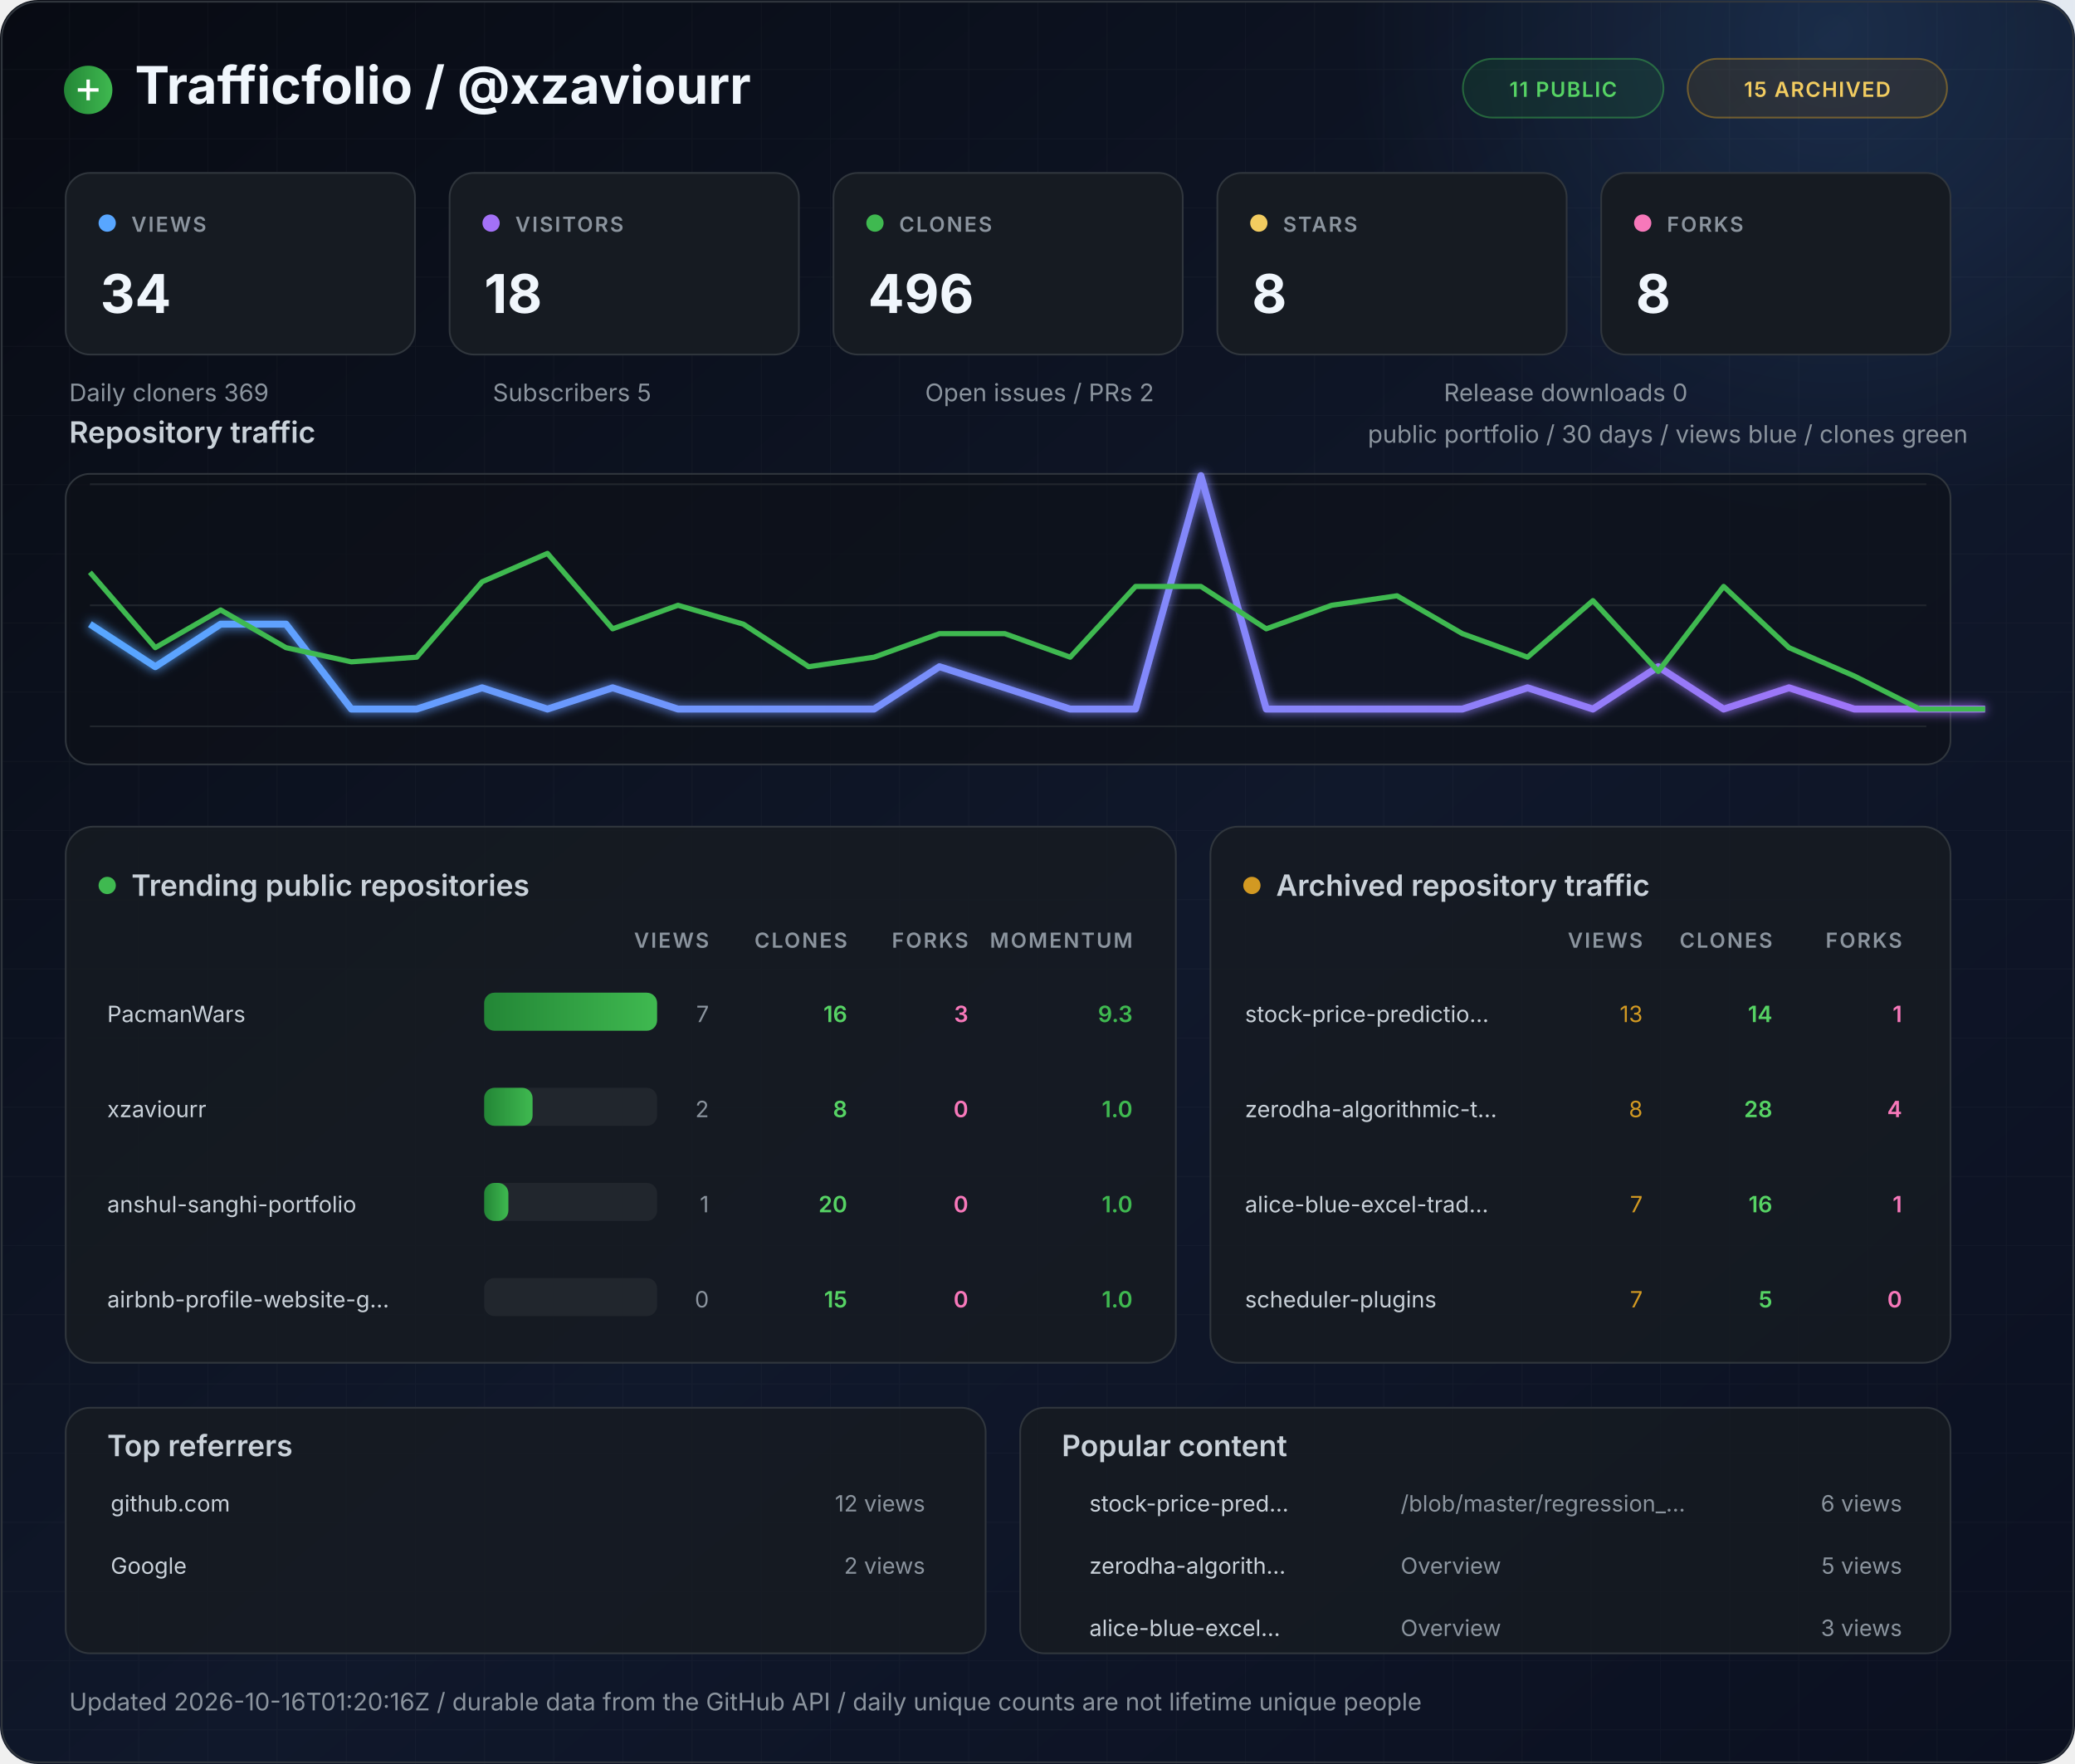
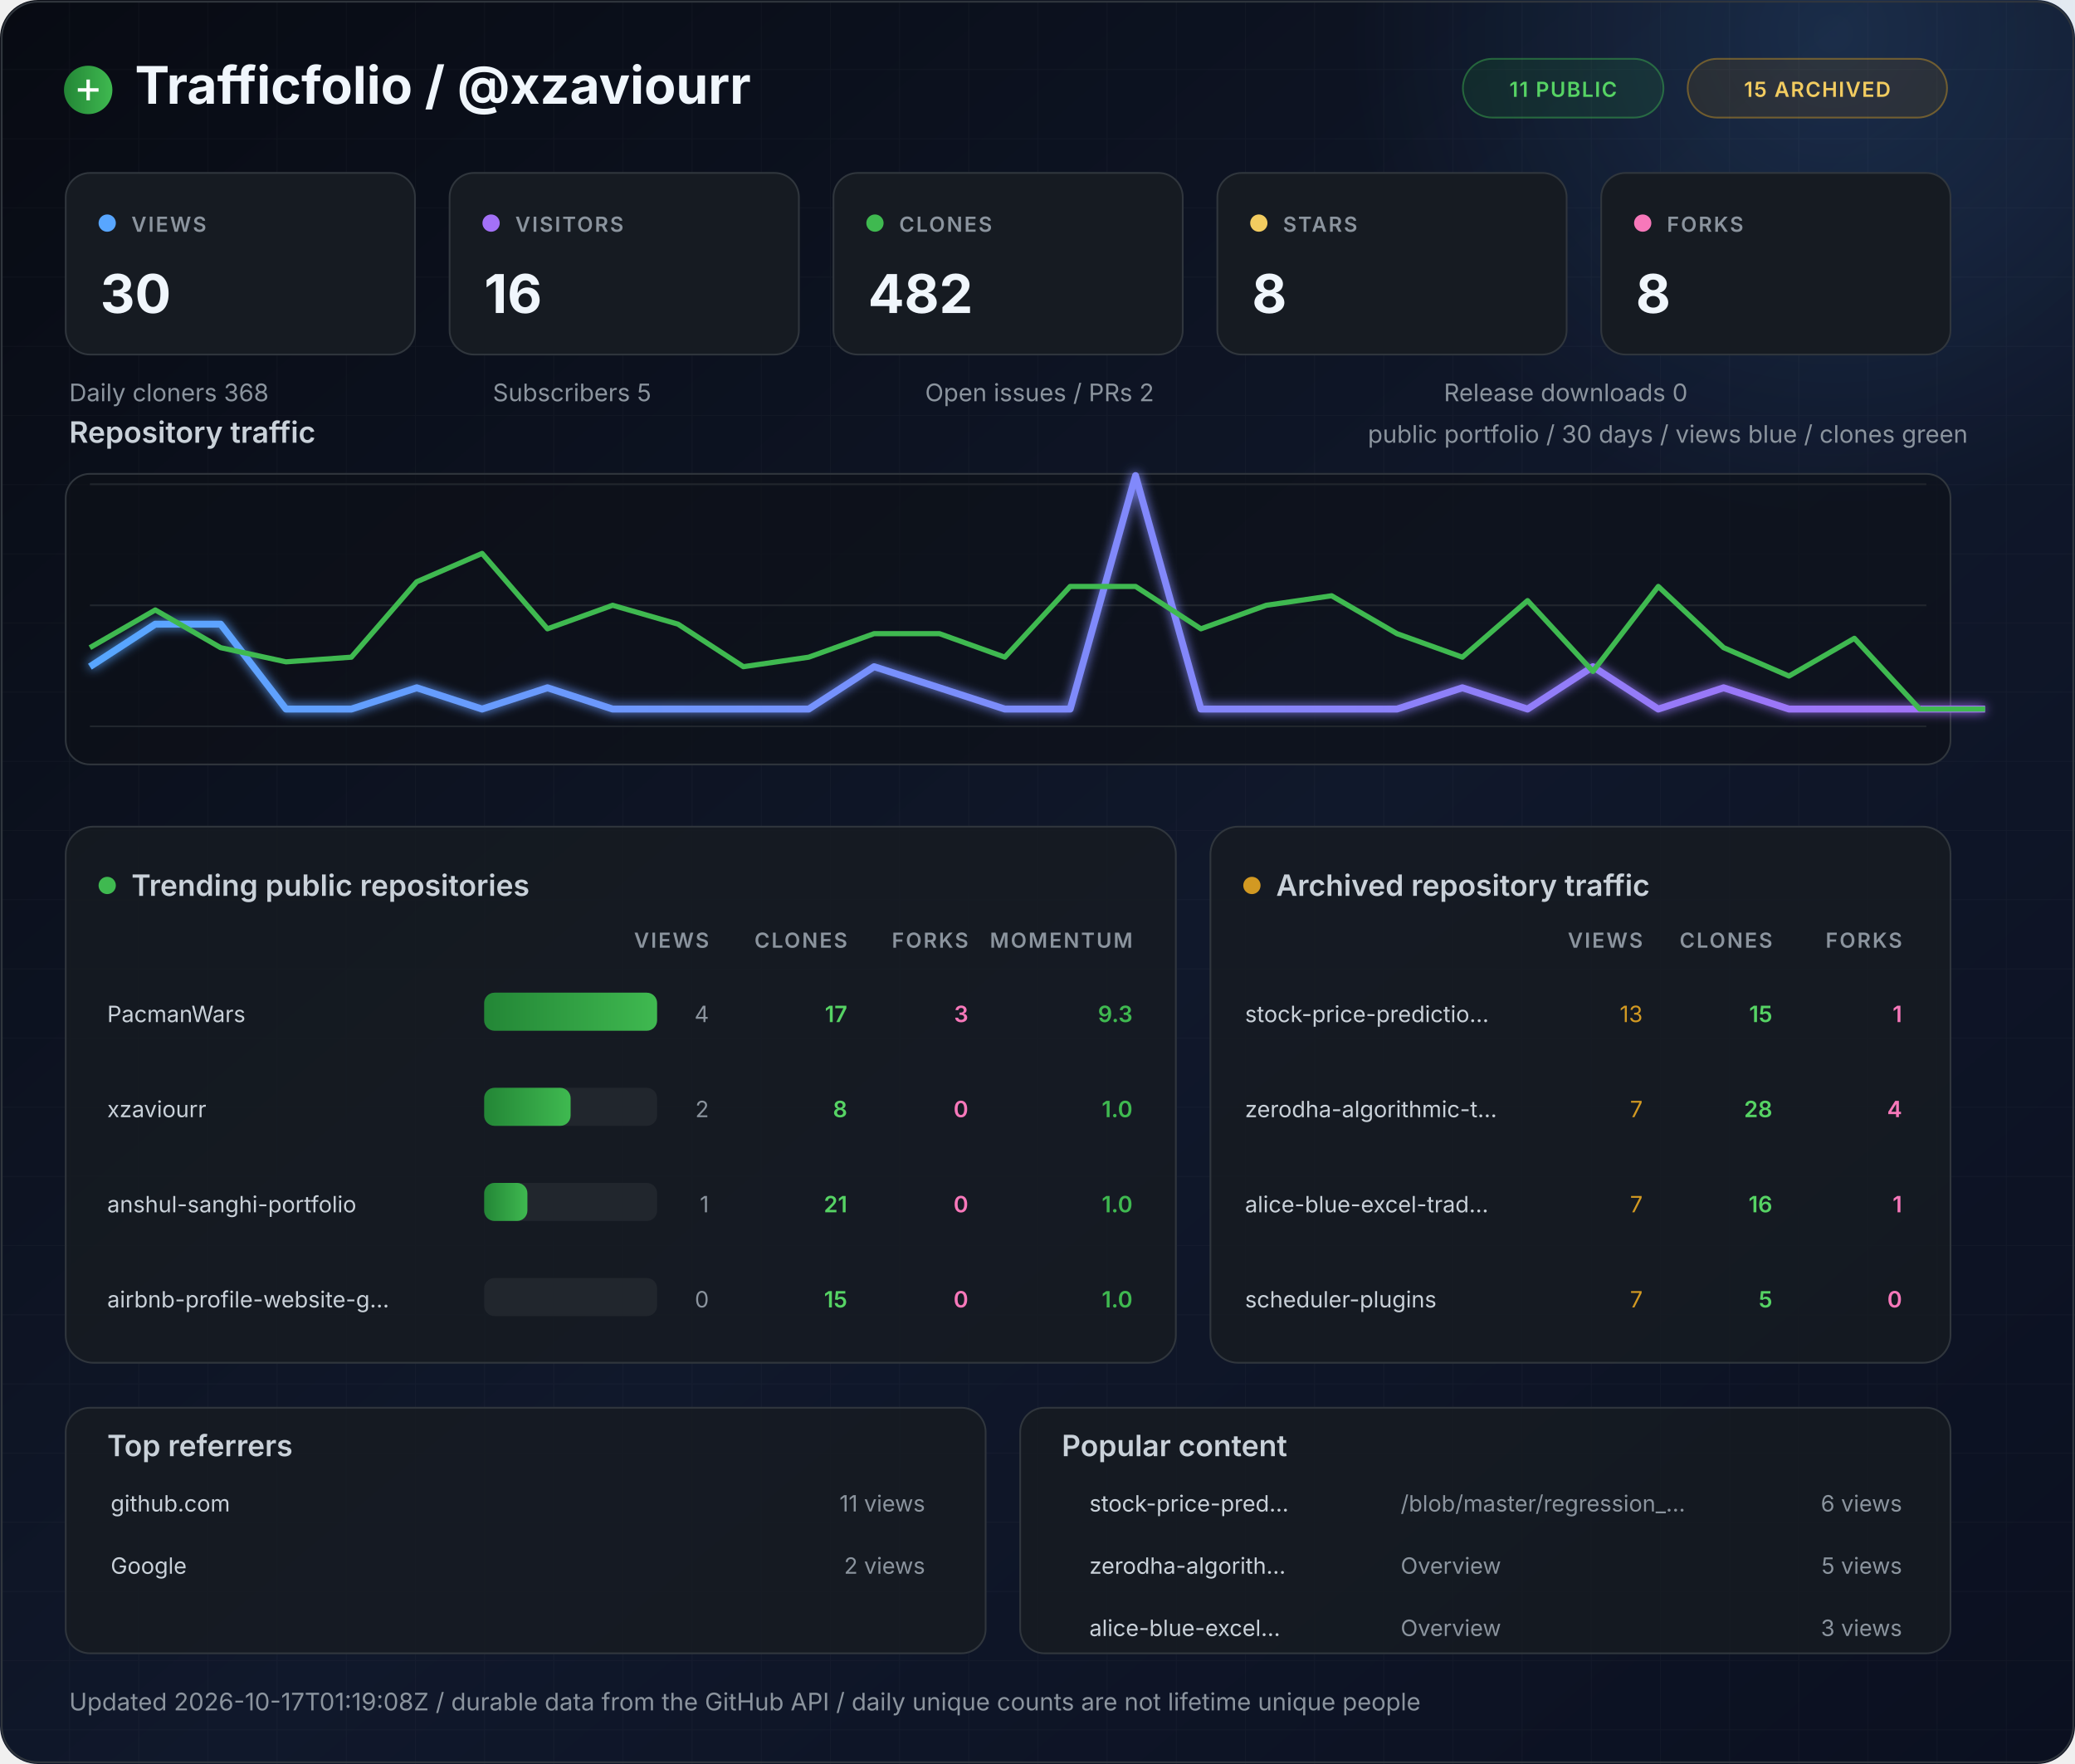
<svg xmlns="http://www.w3.org/2000/svg" width="1200" height="1020" viewBox="0 0 1200 1020" role="img" aria-label="Trafficfolio GitHub analytics dashboard for xzaviourr">
  <defs>
    <linearGradient id="bg" x1="0" y1="0" x2="1" y2="1">
      <stop stop-color="#080b13" />
      <stop offset=".55" stop-color="#10182b" />
      <stop offset="1" stop-color="#0b1020" />
    </linearGradient>
    <linearGradient id="line" x1="0" y1="0" x2="1" y2="0">
      <stop stop-color="#58a6ff" />
      <stop offset="1" stop-color="#a371f7" />
    </linearGradient>
    <linearGradient id="bar" x1="0" y1="0" x2="1" y2="0">
      <stop stop-color="#238636" />
      <stop offset="1" stop-color="#3fb950" />
    </linearGradient>
    <linearGradient id="archiveBar" x1="0" y1="0" x2="1" y2="0">
      <stop stop-color="#9e6a03" />
      <stop offset="1" stop-color="#f2cc60" />
    </linearGradient>
    <radialGradient id="ambient">
      <stop stop-color="#58a6ff" stop-opacity=".16" />
      <stop offset="1" stop-color="#58a6ff" stop-opacity="0" />
    </radialGradient>
    <pattern id="grid" width="40" height="40" patternUnits="userSpaceOnUse">
      <path d="M40 0H0V40" fill="none" stroke="#ffffff" stroke-opacity=".025" />
    </pattern>
    <filter id="glow">
      <feGaussianBlur stdDeviation="3" result="b" />
      <feMerge>
        <feMergeNode in="b" />
        <feMergeNode in="SourceGraphic" />
      </feMerge>
    </filter>
    <style>
    .title{font:750 30px -apple-system,BlinkMacSystemFont,"Segoe UI",sans-serif;fill:#f0f6fc}
    .subtitle{font:14px -apple-system,BlinkMacSystemFont,"Segoe UI",sans-serif;fill:#8b949e}
    .label{font:600 12px -apple-system,BlinkMacSystemFont,"Segoe UI",sans-serif;fill:#8b949e;letter-spacing:1px}
    .metric{font:700 31px -apple-system,BlinkMacSystemFont,"Segoe UI",sans-serif;fill:#f0f6fc}
    .section{font:600 17px -apple-system,BlinkMacSystemFont,"Segoe UI",sans-serif;fill:#c9d1d9}
    .repo,.value,.trend,.archive,.clone,.fork{font:13px -apple-system,BlinkMacSystemFont,"Segoe UI",sans-serif;fill:#c9d1d9}
    .value{fill:#8b949e} .trend{fill:#3fb950;font-weight:600} .archive{fill:#d29922}
    .clone{fill:#56d364;font-weight:600} .fork{fill:#f778ba;font-weight:600}
    .pill{font:600 12px -apple-system,BlinkMacSystemFont,"Segoe UI",sans-serif;letter-spacing:.7px}
  </style>
  </defs>
  <rect width="1200" height="1020" rx="22" fill="url(#bg)" />
  <rect width="1200" height="1020" rx="22" fill="url(#grid)" />
  <circle cx="1060" cy="20" r="280" fill="url(#ambient)" />
  <rect x="1" y="1" width="1198" height="1018" rx="21" fill="none" stroke="#30363d" />
  <circle cx="51" cy="52" r="14" fill="url(#bar)" />
  <path d="M45 52h12M51 46v12" stroke="#fff" stroke-width="2" />
  <text x="78" y="60" class="title">Trafficfolio / @xzaviourr</text>
  <rect x="846" y="34" width="116" height="34" rx="17" fill="#238636" fill-opacity=".16" stroke="#3fb950" stroke-opacity=".45" />
  <text x="904" y="56" text-anchor="middle" class="pill" fill="#56d364">11 PUBLIC</text>
  <rect x="976" y="34" width="150" height="34" rx="17" fill="#9e6a03" fill-opacity=".14" stroke="#d29922" stroke-opacity=".45" />
  <text x="1051" y="56" text-anchor="middle" class="pill" fill="#f2cc60">15 ARCHIVED</text>
  <rect x="38" y="100" width="202" height="105" rx="14" fill="#161b22" stroke="#30363d" />
  <circle cx="62" cy="129" r="5" fill="#58a6ff" />
  <text x="76" y="134" class="label">VIEWS</text>
-   <text x="58" y="181" class="metric">34</text>
+   <text x="58" y="181" class="metric">30</text>
  <rect x="260" y="100" width="202" height="105" rx="14" fill="#161b22" stroke="#30363d" />
  <circle cx="284" cy="129" r="5" fill="#a371f7" />
  <text x="298" y="134" class="label">VISITORS</text>
-   <text x="280" y="181" class="metric">18</text>
+   <text x="280" y="181" class="metric">16</text>
  <rect x="482" y="100" width="202" height="105" rx="14" fill="#161b22" stroke="#30363d" />
  <circle cx="506" cy="129" r="5" fill="#3fb950" />
  <text x="520" y="134" class="label">CLONES</text>
-   <text x="502" y="181" class="metric">496</text>
+   <text x="502" y="181" class="metric">482</text>
  <rect x="704" y="100" width="202" height="105" rx="14" fill="#161b22" stroke="#30363d" />
  <circle cx="728" cy="129" r="5" fill="#f2cc60" />
  <text x="742" y="134" class="label">STARS</text>
  <text x="724" y="181" class="metric">8</text>
  <rect x="926" y="100" width="202" height="105" rx="14" fill="#161b22" stroke="#30363d" />
  <circle cx="950" cy="129" r="5" fill="#f778ba" />
  <text x="964" y="134" class="label">FORKS</text>
  <text x="946" y="181" class="metric">8</text>
-   <text x="40" y="232" class="subtitle">Daily cloners 369</text>
+   <text x="40" y="232" class="subtitle">Daily cloners 368</text>
  <text x="285" y="232" class="subtitle">Subscribers 5</text>
  <text x="535" y="232" class="subtitle">Open issues / PRs 2</text>
  <text x="835" y="232" class="subtitle">Release downloads 0</text>
  <text x="40" y="256" class="section">Repository traffic</text>
  <text x="1138" y="256" text-anchor="end" class="subtitle">public portfolio / 30 days / views blue / clones green</text>
  <rect x="38" y="274" width="1090" height="168" rx="14" fill="#0d1117" fill-opacity=".62" stroke="#30363d" />
  <line x1="52" y1="420" x2="1114" y2="420" stroke="#21262d" />
  <line x1="52" y1="350" x2="1114" y2="350" stroke="#21262d" />
  <line x1="52" y1="280" x2="1114" y2="280" stroke="#21262d" />
-   <polyline points="52.0,360.9 89.8,385.5 127.6,360.9 165.4,360.9 203.2,410.0 241.0,410.0 278.8,397.7 316.6,410.0 354.3,397.7 392.1,410.0 429.9,410.0 467.7,410.0 505.5,410.0 543.3,385.5 581.1,397.7 618.9,410.0 656.7,410.0 694.5,275.0 732.3,410.0 770.1,410.0 807.9,410.0 845.7,410.0 883.4,397.7 921.2,410.0 959.0,385.5 996.8,410.0 1034.6,397.7 1072.4,410.0 1110.2,410.0 1148.0,410.0" fill="none" stroke="url(#line)" stroke-width="4" stroke-linejoin="round" filter="url(#glow)" />
-   <polyline points="52.0,330.9 89.8,374.5 127.6,352.7 165.4,374.5 203.2,382.7 241.0,380.0 278.8,336.4 316.6,320.0 354.3,363.6 392.1,350.0 429.9,360.9 467.7,385.5 505.5,380.0 543.3,366.4 581.1,366.4 618.9,380.0 656.7,339.1 694.5,339.1 732.3,363.6 770.1,350.0 807.9,344.5 845.7,366.4 883.4,380.0 921.2,347.3 959.0,388.2 996.8,339.1 1034.6,374.5 1072.4,390.9 1110.2,410.0 1148.0,410.0" fill="none" stroke="#3fb950" stroke-width="3" stroke-linejoin="round" />
+   <polyline points="52.0,385.5 89.8,360.9 127.6,360.9 165.4,410.0 203.2,410.0 241.0,397.7 278.8,410.0 316.6,397.7 354.3,410.0 392.1,410.0 429.9,410.0 467.7,410.0 505.5,385.5 543.3,397.7 581.1,410.0 618.9,410.0 656.7,275.0 694.5,410.0 732.3,410.0 770.1,410.0 807.9,410.0 845.7,397.7 883.4,410.0 921.2,385.5 959.0,410.0 996.8,397.7 1034.6,410.0 1072.4,410.0 1110.2,410.0 1148.0,410.0" fill="none" stroke="url(#line)" stroke-width="4" stroke-linejoin="round" filter="url(#glow)" />
+   <polyline points="52.0,374.5 89.8,352.7 127.6,374.5 165.4,382.7 203.2,380.0 241.0,336.4 278.8,320.0 316.6,363.6 354.3,350.0 392.1,360.9 429.9,385.5 467.7,380.0 505.5,366.4 543.3,366.4 581.1,380.0 618.9,339.1 656.7,339.1 694.5,363.6 732.3,350.0 770.1,344.5 807.9,366.4 845.7,380.0 883.4,347.3 921.2,388.2 959.0,339.1 996.8,374.5 1034.6,390.9 1072.4,369.1 1110.2,410.0 1148.0,410.0" fill="none" stroke="#3fb950" stroke-width="3" stroke-linejoin="round" />
  <rect x="38" y="478" width="642" height="310" rx="16" fill="#161b22" fill-opacity=".82" stroke="#30363d" />
  <circle cx="62" cy="512" r="5" fill="#3fb950" />
  <text x="76" y="518" class="section">Trending public repositories</text>
  <text x="410" y="548" text-anchor="end" class="label">VIEWS</text>
  <text x="490" y="548" text-anchor="end" class="label">CLONES</text>
  <text x="560" y="548" text-anchor="end" class="label">FORKS</text>
  <text x="655" y="548" text-anchor="end" class="label">MOMENTUM</text>
  <text x="62" y="591" class="repo">PacmanWars</text>
  <rect x="280" y="574" width="100" height="22" rx="6" fill="#21262d" />
  <rect x="280" y="574" width="100" height="22" rx="6" fill="url(#bar)" />
-   <text x="410" y="591" text-anchor="end" class="value">7</text>
-   <text x="490" y="591" text-anchor="end" class="clone">16</text>
+   <text x="410" y="591" text-anchor="end" class="value">4</text>
+   <text x="490" y="591" text-anchor="end" class="clone">17</text>
  <text x="560" y="591" text-anchor="end" class="fork">3</text>
  <text x="655" y="591" text-anchor="end" class="trend">9.3</text>
  <text x="62" y="646" class="repo">xzaviourr</text>
  <rect x="280" y="629" width="100" height="22" rx="6" fill="#21262d" />
-   <rect x="280" y="629" width="28" height="22" rx="6" fill="url(#bar)" />
+   <rect x="280" y="629" width="50" height="22" rx="6" fill="url(#bar)" />
  <text x="410" y="646" text-anchor="end" class="value">2</text>
  <text x="490" y="646" text-anchor="end" class="clone">8</text>
  <text x="560" y="646" text-anchor="end" class="fork">0</text>
  <text x="655" y="646" text-anchor="end" class="trend">1.0</text>
  <text x="62" y="701" class="repo">anshul-sanghi-portfolio</text>
  <rect x="280" y="684" width="100" height="22" rx="6" fill="#21262d" />
-   <rect x="280" y="684" width="14" height="22" rx="6" fill="url(#bar)" />
+   <rect x="280" y="684" width="25" height="22" rx="6" fill="url(#bar)" />
  <text x="410" y="701" text-anchor="end" class="value">1</text>
-   <text x="490" y="701" text-anchor="end" class="clone">20</text>
+   <text x="490" y="701" text-anchor="end" class="clone">21</text>
  <text x="560" y="701" text-anchor="end" class="fork">0</text>
  <text x="655" y="701" text-anchor="end" class="trend">1.0</text>
  <text x="62" y="756" class="repo">airbnb-profile-website-g...</text>
  <rect x="280" y="739" width="100" height="22" rx="6" fill="#21262d" />
  <rect x="280" y="739" width="0" height="22" rx="6" fill="url(#bar)" />
  <text x="410" y="756" text-anchor="end" class="value">0</text>
  <text x="490" y="756" text-anchor="end" class="clone">15</text>
  <text x="560" y="756" text-anchor="end" class="fork">0</text>
  <text x="655" y="756" text-anchor="end" class="trend">1.0</text>
  <rect x="700" y="478" width="428" height="310" rx="16" fill="#161b22" fill-opacity=".82" stroke="#30363d" />
  <circle cx="724" cy="512" r="5" fill="#d29922" />
  <text x="738" y="518" class="section">Archived repository traffic</text>
  <text x="950" y="548" text-anchor="end" class="label">VIEWS</text>
  <text x="1025" y="548" text-anchor="end" class="label">CLONES</text>
  <text x="1100" y="548" text-anchor="end" class="label">FORKS</text>
  <text x="720" y="591" class="repo">stock-price-predictio...</text>
  <text x="950" y="591" text-anchor="end" class="archive">13</text>
-   <text x="1025" y="591" text-anchor="end" class="clone">14</text>
+   <text x="1025" y="591" text-anchor="end" class="clone">15</text>
  <text x="1100" y="591" text-anchor="end" class="fork">1</text>
  <text x="720" y="646" class="repo">zerodha-algorithmic-t...</text>
-   <text x="950" y="646" text-anchor="end" class="archive">8</text>
+   <text x="950" y="646" text-anchor="end" class="archive">7</text>
  <text x="1025" y="646" text-anchor="end" class="clone">28</text>
  <text x="1100" y="646" text-anchor="end" class="fork">4</text>
  <text x="720" y="701" class="repo">alice-blue-excel-trad...</text>
  <text x="950" y="701" text-anchor="end" class="archive">7</text>
  <text x="1025" y="701" text-anchor="end" class="clone">16</text>
  <text x="1100" y="701" text-anchor="end" class="fork">1</text>
  <text x="720" y="756" class="repo">scheduler-plugins</text>
  <text x="950" y="756" text-anchor="end" class="archive">7</text>
  <text x="1025" y="756" text-anchor="end" class="clone">5</text>
  <text x="1100" y="756" text-anchor="end" class="fork">0</text>
  <rect x="38" y="814" width="532" height="142" rx="14" fill="#161b22" fill-opacity=".82" stroke="#30363d" />
  <text x="62" y="842" class="section">Top referrers</text>
  <text x="64" y="874" class="repo">github.com</text>
-   <text x="535" y="874" text-anchor="end" class="value">12 views</text>
+   <text x="535" y="874" text-anchor="end" class="value">11 views</text>
  <text x="64" y="910" class="repo">Google</text>
  <text x="535" y="910" text-anchor="end" class="value">2 views</text>
  <rect x="590" y="814" width="538" height="142" rx="14" fill="#161b22" fill-opacity=".82" stroke="#30363d" />
  <text x="614" y="842" class="section">Popular content</text>
  <text x="630" y="874" class="repo">stock-price-pred...</text>
  <text x="810" y="874" class="value">/blob/master/regression_...</text>
  <text x="1100" y="874" text-anchor="end" class="value">6 views</text>
  <text x="630" y="910" class="repo">zerodha-algorith...</text>
  <text x="810" y="910" class="value">Overview</text>
  <text x="1100" y="910" text-anchor="end" class="value">5 views</text>
  <text x="630" y="946" class="repo">alice-blue-excel...</text>
  <text x="810" y="946" class="value">Overview</text>
  <text x="1100" y="946" text-anchor="end" class="value">3 views</text>
-   <text x="40" y="989" class="subtitle">Updated 2026-10-16T01:20:16Z / durable data from the GitHub API / daily unique counts are not lifetime unique people</text>
+   <text x="40" y="989" class="subtitle">Updated 2026-10-17T01:19:08Z / durable data from the GitHub API / daily unique counts are not lifetime unique people</text>
</svg>
